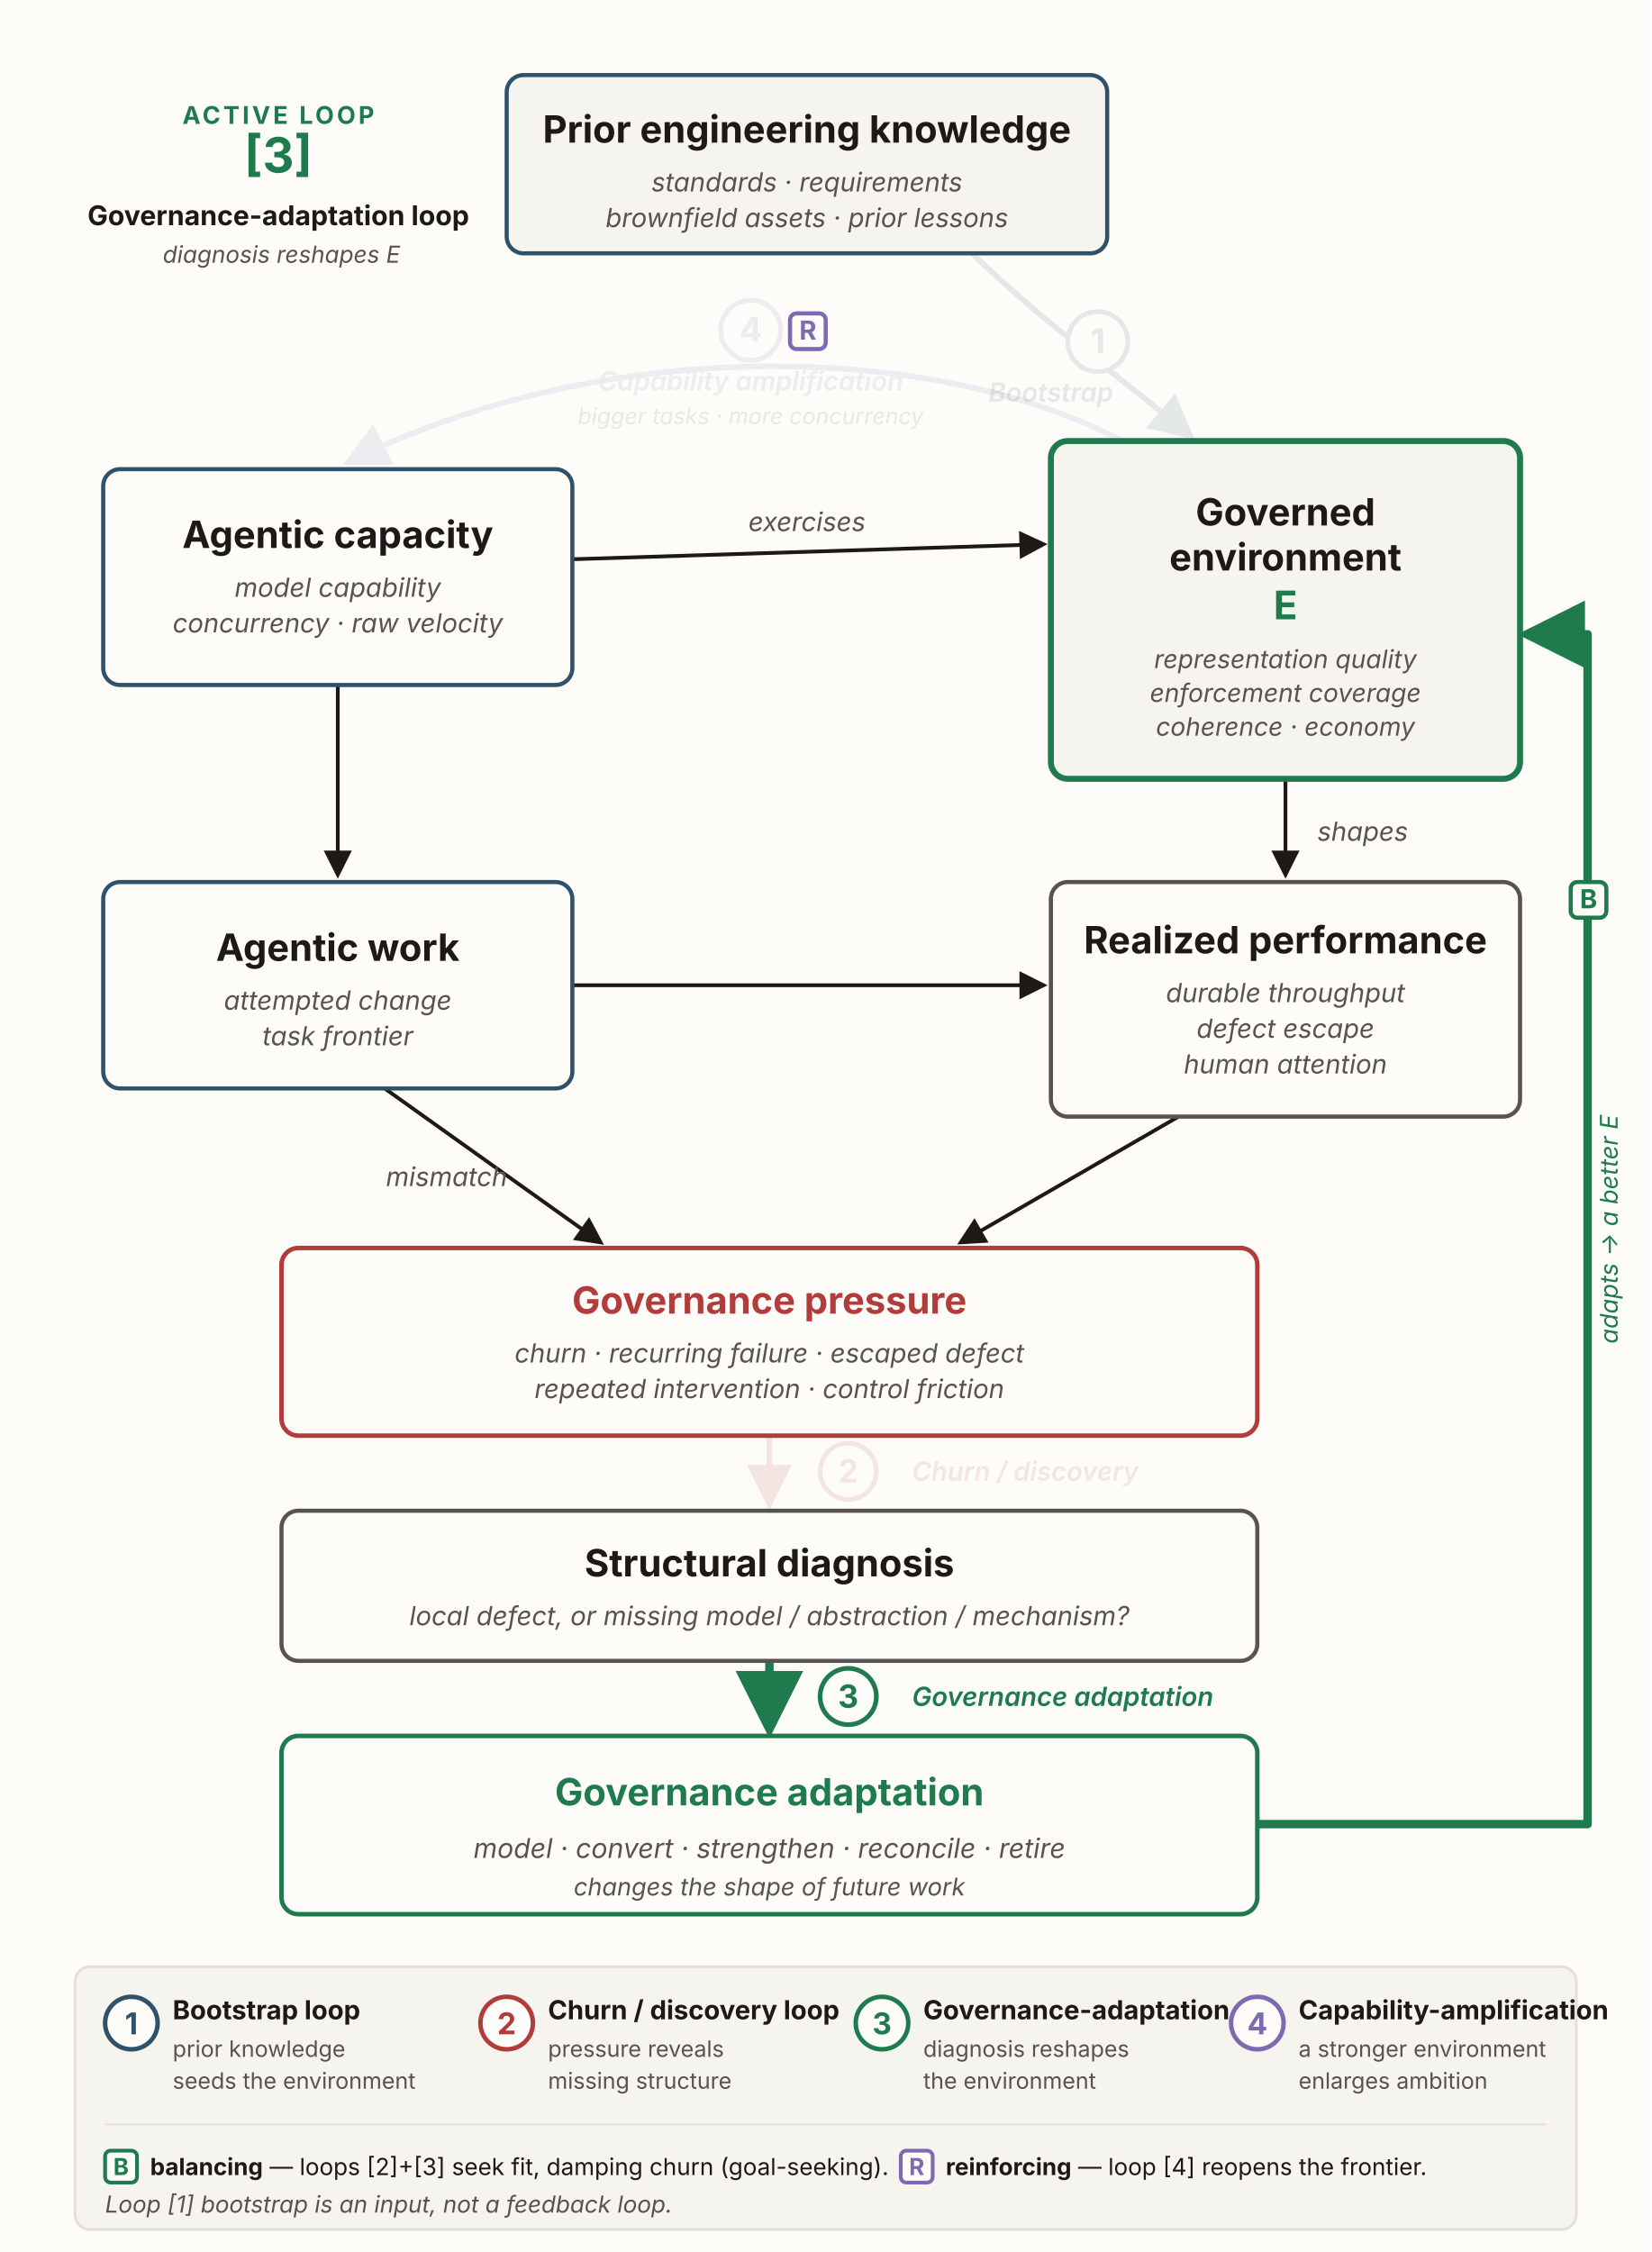
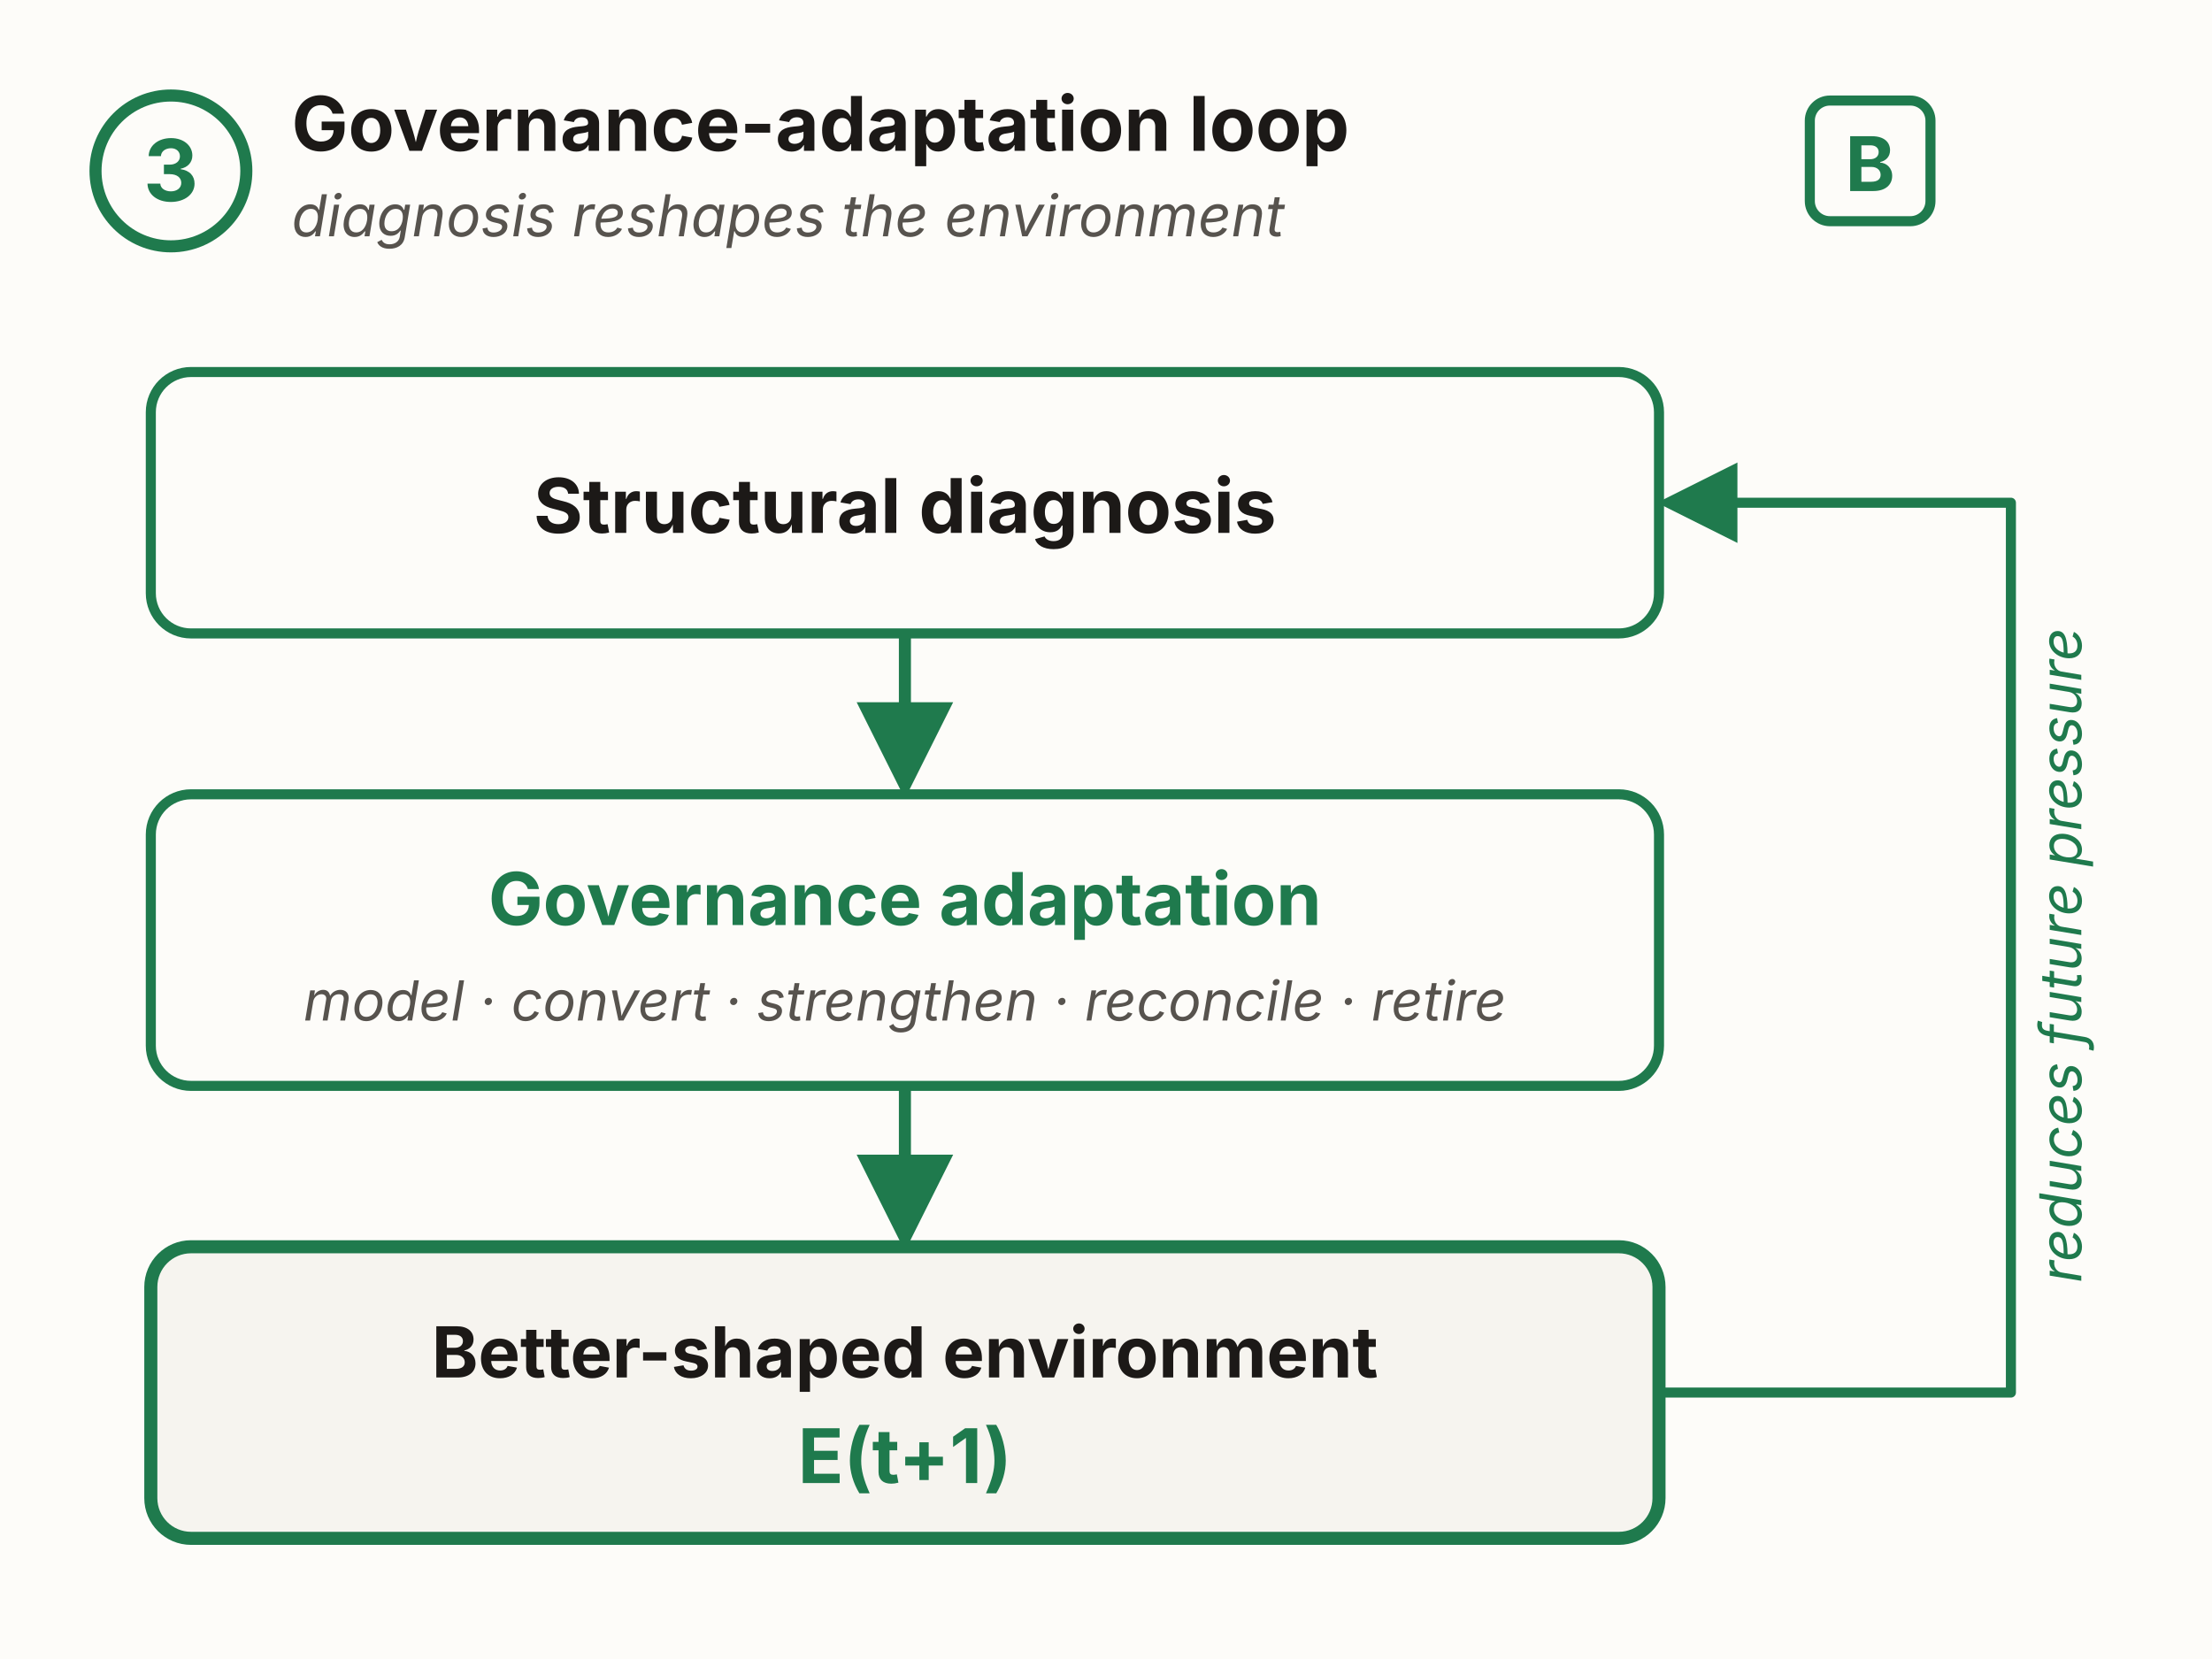
- <svg xmlns="http://www.w3.org/2000/svg" id="mageLoop3" viewBox="0 0 880 1200" role="img" aria-labelledby="mageLoop3-dmTitle mageLoop3-dmDesc" font-family="'Source Sans 3', -apple-system, 'Segoe UI', sans-serif">
-   <style id="mageLoop3-loopstyle">
-   /* crop view: loop 3 active; the other three loops muted */
-   #mageLoop3 .loop { opacity: 0.12; }
-   #mageLoop3 .loop3 { opacity: 1; }
-   #mageLoop3 .loop3 path { stroke-width: 4.5; }
-   </style>
+ <svg xmlns="http://www.w3.org/2000/svg" viewBox="0 0 440 330" role="img" aria-labelledby="l3Title l3Desc" font-family="'Source Sans 3', -apple-system, 'Segoe UI', sans-serif">
  <defs>
-     <marker id="mageLoop3-dm-ink" viewBox="0 0 10 10" refX="8.5" refY="5" markerWidth="7.5" markerHeight="7.5" orient="auto">
-       <path d="M0,0 L10,5 L0,10 z" fill="#1c1917" />
-     </marker>
-     <marker id="mageLoop3-dm-blue" viewBox="0 0 10 10" refX="8.5" refY="5" markerWidth="8" markerHeight="8" orient="auto">
-       <path d="M0,0 L10,5 L0,10 z" fill="#2f5169" />
-     </marker>
-     <marker id="mageLoop3-dm-red" viewBox="0 0 10 10" refX="8.5" refY="5" markerWidth="8" markerHeight="8" orient="auto">
-       <path d="M0,0 L10,5 L0,10 z" fill="#b23b3b" />
-     </marker>
-     <marker id="mageLoop3-dm-green" viewBox="0 0 10 10" refX="8.5" refY="5" markerWidth="8" markerHeight="8" orient="auto">
+     <marker id="l3-arrow" viewBox="0 0 10 10" refX="8.5" refY="5" markerWidth="8" markerHeight="8" orient="auto">
      <path d="M0,0 L10,5 L0,10 z" fill="#1f7a4d" />
    </marker>
-     <marker id="mageLoop3-dm-purple" viewBox="0 0 10 10" refX="8.5" refY="5" markerWidth="8" markerHeight="8" orient="auto">
-       <path d="M0,0 L10,5 L0,10 z" fill="#7c6bb0" />
-     </marker>
  </defs>
-   <rect x="0" y="0" width="880" height="1200" fill="#fdfcf9" />
-   <text id="mageLoop3-activebanner" x="150" y="70" text-anchor="middle" fill="#1c1917">
-     <tspan x="150" y="66" font-size="13" font-weight="700" letter-spacing="1.5" fill="#1f7a4d">ACTIVE LOOP</tspan>
-     <tspan x="150" y="92" font-size="26" font-weight="700" fill="#1f7a4d">[3]</tspan>
-     <tspan x="150" y="120" font-size="14.5" font-weight="700" fill="#1c1917">Governance-adaptation loop</tspan>
-     <tspan x="150" y="140" font-size="12.5" font-style="italic" fill="#57534e">diagnosis reshapes E</tspan>
-   </text>
-   <g class="loop loop4">
-     <path d="M600,236 C500,182 322,178 186,246" fill="none" stroke="#7c6bb0" stroke-width="3" stroke-linecap="round" marker-end="url(#mageLoop3-dm-purple)" />
-     <circle cx="400" cy="176" r="16" fill="#fdfcf9" stroke="#7c6bb0" stroke-width="2.5" />
-     <text x="400" y="182" text-anchor="middle" font-size="18" font-weight="700" fill="#7c6bb0">4</text>
-     <text x="400" y="208" text-anchor="middle" font-size="14" font-style="italic" font-weight="600" fill="#7c6bb0">Capability amplification</text>
-     <text x="400" y="226" text-anchor="middle" font-size="12" font-style="italic" fill="#57534e">bigger tasks · more concurrency</text>
-   </g>
-   <g class="loop loop3">
-     <path d="M670,972 L846,972 L846,338 L814,338" fill="none" stroke="#1f7a4d" stroke-width="2.6" stroke-linejoin="round" marker-end="url(#mageLoop3-dm-green)" />
-     <text x="862" y="655" text-anchor="middle" font-size="13" font-style="italic" fill="#1f7a4d" transform="rotate(-90 862 655)">adapts → a better E</text>
-   </g>
-   <g stroke="#1c1917" stroke-width="2" fill="none">
-     <path d="M305,298 L556,290" marker-end="url(#mageLoop3-dm-ink)" />
-     <path d="M180,365 L180,466" marker-end="url(#mageLoop3-dm-ink)" />
-     <path d="M305,525 L556,525" marker-end="url(#mageLoop3-dm-ink)" />
-     <path d="M685,415 L685,466" marker-end="url(#mageLoop3-dm-ink)" />
-     <path d="M628,595 L512,662" marker-end="url(#mageLoop3-dm-ink)" />
-     <path d="M205,580 L320,662" marker-end="url(#mageLoop3-dm-ink)" />
-   </g>
-   <text x="430" y="283" text-anchor="middle" font-size="14" font-style="italic" fill="#57534e">exercises</text>
-   <text x="702" y="448" text-anchor="start" font-size="14" font-style="italic" fill="#57534e">shapes</text>
-   <text x="238" y="632" text-anchor="middle" font-size="14" font-style="italic" fill="#57534e">mismatch</text>
-   <g class="loop loop1">
-     <path d="M518,135 C556,172 596,200 634,232" fill="none" stroke="#2f5169" stroke-width="3" stroke-linecap="round" marker-end="url(#mageLoop3-dm-blue)" />
-     <circle cx="585" cy="182" r="16" fill="#fdfcf9" stroke="#2f5169" stroke-width="2.5" />
-     <text x="585" y="188" text-anchor="middle" font-size="18" font-weight="700" fill="#2f5169">1</text>
-     <text x="560" y="214" text-anchor="middle" font-size="14" font-style="italic" font-weight="600" fill="#2f5169">Bootstrap</text>
-   </g>
-   <g class="loop loop2">
-     <path d="M410,765 L410,801" fill="none" stroke="#b23b3b" stroke-width="3" marker-end="url(#mageLoop3-dm-red)" />
-     <circle cx="452" cy="784" r="15" fill="#fdfcf9" stroke="#b23b3b" stroke-width="2.5" />
-     <text x="452" y="790" text-anchor="middle" font-size="17" font-weight="700" fill="#b23b3b">2</text>
-     <text x="486" y="789" text-anchor="start" font-size="14" font-style="italic" font-weight="600" fill="#b23b3b">Churn / discovery</text>
-   </g>
-   <g class="loop loop3">
-     <path d="M410,885 L410,921" fill="none" stroke="#1f7a4d" stroke-width="3" marker-end="url(#mageLoop3-dm-green)" />
-     <circle cx="452" cy="904" r="15" fill="#fdfcf9" stroke="#1f7a4d" stroke-width="2.5" />
-     <text x="452" y="910" text-anchor="middle" font-size="17" font-weight="700" fill="#1f7a4d">3</text>
-     <text x="486" y="909" text-anchor="start" font-size="14" font-style="italic" font-weight="600" fill="#1f7a4d">Governance adaptation</text>
-   </g>
-   <rect x="270" y="40" width="320" height="95" rx="9" fill="#f6f4ef" stroke="#2f5169" stroke-width="2.2" />
-   <text x="430" y="76" text-anchor="middle" font-size="20" font-weight="700" fill="#1c1917">Prior engineering knowledge</text>
-   <text x="430" y="102" text-anchor="middle" font-size="14" font-style="italic" fill="#57534e">standards · requirements</text>
-   <text x="430" y="121" text-anchor="middle" font-size="14" font-style="italic" fill="#57534e">brownfield assets · prior lessons</text>
-   <rect x="55" y="250" width="250" height="115" rx="9" fill="#fdfcf9" stroke="#2f5169" stroke-width="2.2" />
-   <text x="180" y="292" text-anchor="middle" font-size="20" font-weight="700" fill="#1c1917">Agentic capacity</text>
-   <text x="180" y="318" text-anchor="middle" font-size="14" font-style="italic" fill="#57534e">model capability</text>
-   <text x="180" y="337" text-anchor="middle" font-size="14" font-style="italic" fill="#57534e">concurrency · raw velocity</text>
-   <rect x="560" y="235" width="250" height="180" rx="9" fill="#f6f4ef" stroke="#1f7a4d" stroke-width="3.2" />
-   <text x="685" y="280" text-anchor="middle" font-size="20" font-weight="700" fill="#1c1917">Governed</text>
-   <text x="685" y="304" text-anchor="middle" font-size="20" font-weight="700" fill="#1c1917">environment</text>
-   <text x="685" y="330" text-anchor="middle" font-size="21" font-weight="700" fill="#1f7a4d">E</text>
-   <text x="685" y="356" text-anchor="middle" font-size="13.5" font-style="italic" fill="#57534e">representation quality</text>
-   <text x="685" y="374" text-anchor="middle" font-size="13.5" font-style="italic" fill="#57534e">enforcement coverage</text>
-   <text x="685" y="392" text-anchor="middle" font-size="13.5" font-style="italic" fill="#57534e">coherence · economy</text>
-   <rect x="55" y="470" width="250" height="110" rx="9" fill="#fdfcf9" stroke="#2f5169" stroke-width="2.2" />
-   <text x="180" y="512" text-anchor="middle" font-size="20" font-weight="700" fill="#1c1917">Agentic work</text>
-   <text x="180" y="538" text-anchor="middle" font-size="14" font-style="italic" fill="#57534e">attempted change</text>
-   <text x="180" y="557" text-anchor="middle" font-size="14" font-style="italic" fill="#57534e">task frontier</text>
-   <rect x="560" y="470" width="250" height="125" rx="9" fill="#fdfcf9" stroke="#57534e" stroke-width="2.2" />
-   <text x="685" y="508" text-anchor="middle" font-size="20" font-weight="700" fill="#1c1917">Realized performance</text>
-   <text x="685" y="534" text-anchor="middle" font-size="14" font-style="italic" fill="#57534e">durable throughput</text>
-   <text x="685" y="553" text-anchor="middle" font-size="14" font-style="italic" fill="#57534e">defect escape</text>
-   <text x="685" y="572" text-anchor="middle" font-size="14" font-style="italic" fill="#57534e">human attention</text>
-   <rect x="150" y="665" width="520" height="100" rx="9" fill="#fdfcf9" stroke="#b23b3b" stroke-width="2.4" />
-   <text x="410" y="700" text-anchor="middle" font-size="20" font-weight="700" fill="#b23b3b">Governance pressure</text>
-   <text x="410" y="726" text-anchor="middle" font-size="14" font-style="italic" fill="#57534e">churn · recurring failure · escaped defect</text>
-   <text x="410" y="745" text-anchor="middle" font-size="14" font-style="italic" fill="#57534e">repeated intervention · control friction</text>
-   <rect x="150" y="805" width="520" height="80" rx="9" fill="#fdfcf9" stroke="#57534e" stroke-width="2.2" />
-   <text x="410" y="840" text-anchor="middle" font-size="20" font-weight="700" fill="#1c1917">Structural diagnosis</text>
-   <text x="410" y="866" text-anchor="middle" font-size="14" font-style="italic" fill="#57534e">local defect, or missing model / abstraction / mechanism?</text>
-   <rect x="150" y="925" width="520" height="95" rx="9" fill="#fdfcf9" stroke="#1f7a4d" stroke-width="2.4" />
-   <text x="410" y="962" text-anchor="middle" font-size="20" font-weight="700" fill="#1f7a4d">Governance adaptation</text>
-   <text x="410" y="990" text-anchor="middle" font-size="14.5" font-style="italic" fill="#57534e">model · convert · strengthen · reconcile · retire</text>
-   <text x="410" y="1010" text-anchor="middle" font-size="13" font-style="italic" fill="#57534e">changes the shape of future work</text>
-   <rect x="421" y="167" width="19" height="19" rx="3.5" fill="#fdfcf9" stroke="#7c6bb0" stroke-width="2.2" />
-   <text x="430.5" y="181" text-anchor="middle" font-size="14" font-weight="700" fill="#7c6bb0">R</text>
-   <rect x="837" y="470" width="19" height="19" rx="3.5" fill="#fdfcf9" stroke="#1f7a4d" stroke-width="2.2" />
-   <text x="846.5" y="484" text-anchor="middle" font-size="14" font-weight="700" fill="#1f7a4d">B</text>
-   <rect x="40" y="1048" width="800" height="140" rx="8" fill="#f6f4ef" stroke="#e4e0d8" stroke-width="1.5" />
-   <circle cx="70" cy="1078" r="14" fill="#fdfcf9" stroke="#2f5169" stroke-width="2.4" />
-   <text x="70" y="1084" text-anchor="middle" font-size="16" font-weight="700" fill="#2f5169">1</text>
-   <text x="92" y="1076" text-anchor="start" font-size="14" font-weight="700" fill="#1c1917">Bootstrap loop</text>
-   <text x="92" y="1096" text-anchor="start" font-size="12" fill="#57534e">prior knowledge</text>
-   <text x="92" y="1113" text-anchor="start" font-size="12" fill="#57534e">seeds the environment</text>
-   <circle cx="270" cy="1078" r="14" fill="#fdfcf9" stroke="#b23b3b" stroke-width="2.4" />
-   <text x="270" y="1084" text-anchor="middle" font-size="16" font-weight="700" fill="#b23b3b">2</text>
-   <text x="292" y="1076" text-anchor="start" font-size="14" font-weight="700" fill="#1c1917">Churn / discovery loop</text>
-   <text x="292" y="1096" text-anchor="start" font-size="12" fill="#57534e">pressure reveals</text>
-   <text x="292" y="1113" text-anchor="start" font-size="12" fill="#57534e">missing structure</text>
-   <circle cx="470" cy="1078" r="14" fill="#fdfcf9" stroke="#1f7a4d" stroke-width="2.4" />
-   <text x="470" y="1084" text-anchor="middle" font-size="16" font-weight="700" fill="#1f7a4d">3</text>
-   <text x="492" y="1076" text-anchor="start" font-size="14" font-weight="700" fill="#1c1917">Governance-adaptation</text>
-   <text x="492" y="1096" text-anchor="start" font-size="12" fill="#57534e">diagnosis reshapes</text>
-   <text x="492" y="1113" text-anchor="start" font-size="12" fill="#57534e">the environment</text>
-   <circle cx="670" cy="1078" r="14" fill="#fdfcf9" stroke="#7c6bb0" stroke-width="2.4" />
-   <text x="670" y="1084" text-anchor="middle" font-size="16" font-weight="700" fill="#7c6bb0">4</text>
-   <text x="692" y="1076" text-anchor="start" font-size="14" font-weight="700" fill="#1c1917">Capability-amplification</text>
-   <text x="692" y="1096" text-anchor="start" font-size="12" fill="#57534e">a stronger environment</text>
-   <text x="692" y="1113" text-anchor="start" font-size="12" fill="#57534e">enlarges ambition</text>
-   <line x1="56" y1="1132" x2="824" y2="1132" stroke="#e4e0d8" stroke-width="1" />
-   <rect x="56" y="1146" width="17" height="17" rx="3" fill="#fdfcf9" stroke="#1f7a4d" stroke-width="2" />
-   <text x="64.5" y="1159" text-anchor="middle" font-size="12.5" font-weight="700" fill="#1f7a4d">B</text>
-   <text x="80" y="1159" text-anchor="start" font-size="12.5" fill="#1c1917">
-     <tspan font-weight="700">balancing</tspan> — loops [2]+[3] seek fit, damping churn (goal-seeking).</text>
-   <rect x="480" y="1146" width="17" height="17" rx="3" fill="#fdfcf9" stroke="#7c6bb0" stroke-width="2" />
-   <text x="488.5" y="1159" text-anchor="middle" font-size="12.5" font-weight="700" fill="#7c6bb0">R</text>
-   <text x="504" y="1159" text-anchor="start" font-size="12.5" fill="#1c1917">
-     <tspan font-weight="700">reinforcing</tspan> — loop [4] reopens the frontier.</text>
-   <text x="56" y="1179" text-anchor="start" font-size="12.5" font-style="italic" fill="#57534e">Loop [1] bootstrap is an input, not a feedback loop.</text>
+   <rect x="0" y="0" width="440" height="330" fill="#fdfcf9" />
+   <circle cx="34" cy="34" r="15" fill="#fdfcf9" stroke="#1f7a4d" stroke-width="2.4" />
+   <text x="34" y="40" text-anchor="middle" font-size="17" font-weight="700" fill="#1f7a4d">3</text>
+   <text x="58" y="30" text-anchor="start" font-size="15" font-weight="700" fill="#1c1917">Governance-adaptation loop</text>
+   <text x="58" y="47" text-anchor="start" font-size="11.5" font-style="italic" fill="#57534e">diagnosis reshapes the environment</text>
+   <rect x="360" y="20" width="24" height="24" rx="4" fill="#fdfcf9" stroke="#1f7a4d" stroke-width="2" />
+   <text x="372" y="38" text-anchor="middle" font-size="15" font-weight="700" fill="#1f7a4d">B</text>
+   <path d="M330,277 L400,277 L400,100 L332,100" fill="none" stroke="#1f7a4d" stroke-width="2" stroke-linejoin="round" marker-end="url(#l3-arrow)" />
+   <text x="414" y="190" text-anchor="middle" font-size="11.5" font-style="italic" fill="#1f7a4d" transform="rotate(-90 414 190)">reduces future pressure</text>
+   <rect x="30" y="74" width="300" height="52" rx="8" fill="#fdfcf9" stroke="#1f7a4d" stroke-width="2" />
+   <text x="180" y="106" text-anchor="middle" font-size="15" font-weight="700" fill="#1c1917">Structural diagnosis</text>
+   <path d="M180,126 L180,156" fill="none" stroke="#1f7a4d" stroke-width="2.4" marker-end="url(#l3-arrow)" />
+   <rect x="30" y="158" width="300" height="58" rx="8" fill="#fdfcf9" stroke="#1f7a4d" stroke-width="2" />
+   <text x="180" y="184" text-anchor="middle" font-size="14.5" font-weight="700" fill="#1f7a4d">Governance adaptation</text>
+   <text x="180" y="203" text-anchor="middle" font-size="11" font-style="italic" fill="#57534e">model · convert · strengthen · reconcile · retire</text>
+   <path d="M180,216 L180,246" fill="none" stroke="#1f7a4d" stroke-width="2.4" marker-end="url(#l3-arrow)" />
+   <rect x="30" y="248" width="300" height="58" rx="8" fill="#f6f4ef" stroke="#1f7a4d" stroke-width="2.6" />
+   <text x="180" y="274" text-anchor="middle" font-size="14" font-weight="700" fill="#1c1917">Better-shaped environment</text>
+   <text x="180" y="295" text-anchor="middle" font-size="15" font-weight="700" fill="#1f7a4d">E(t+1)</text>
</svg>
